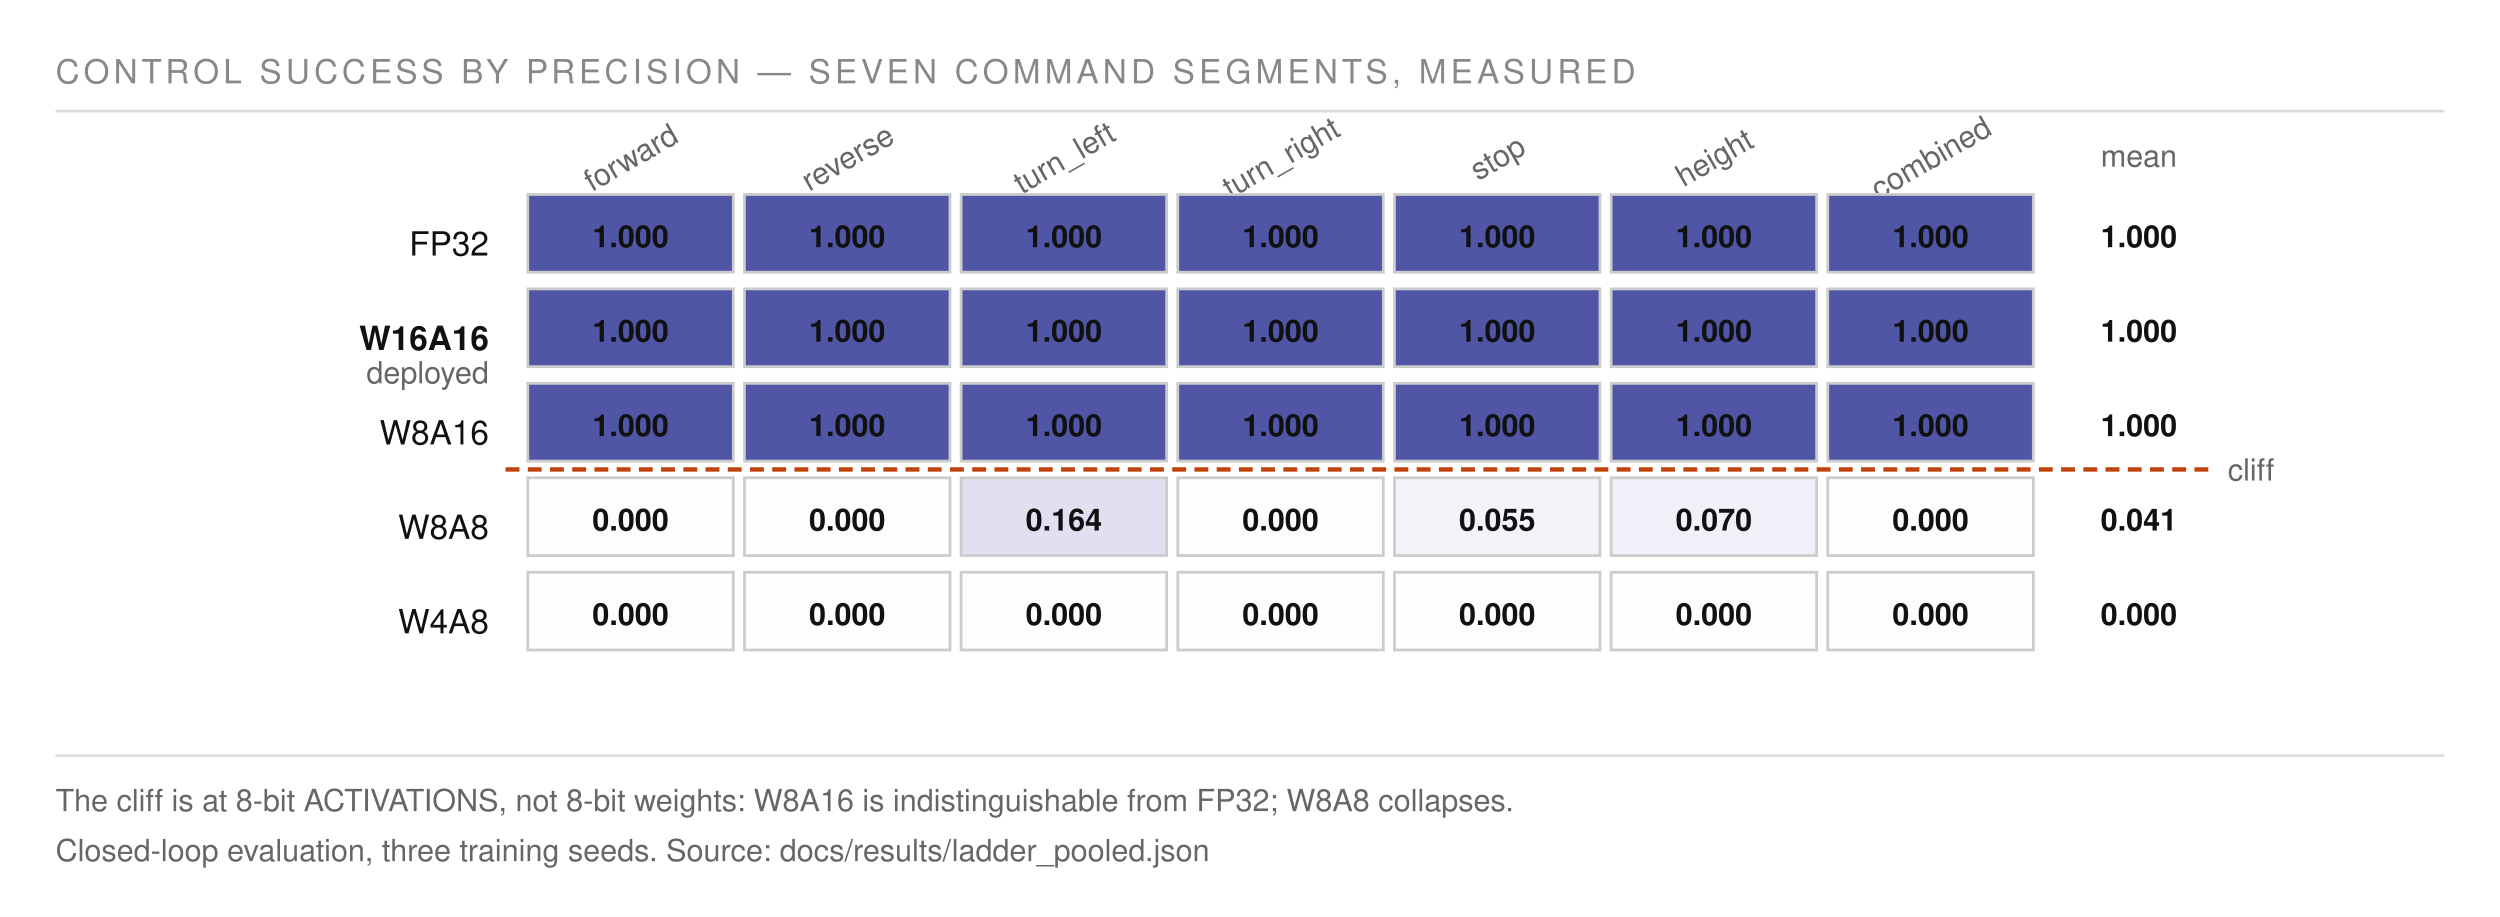
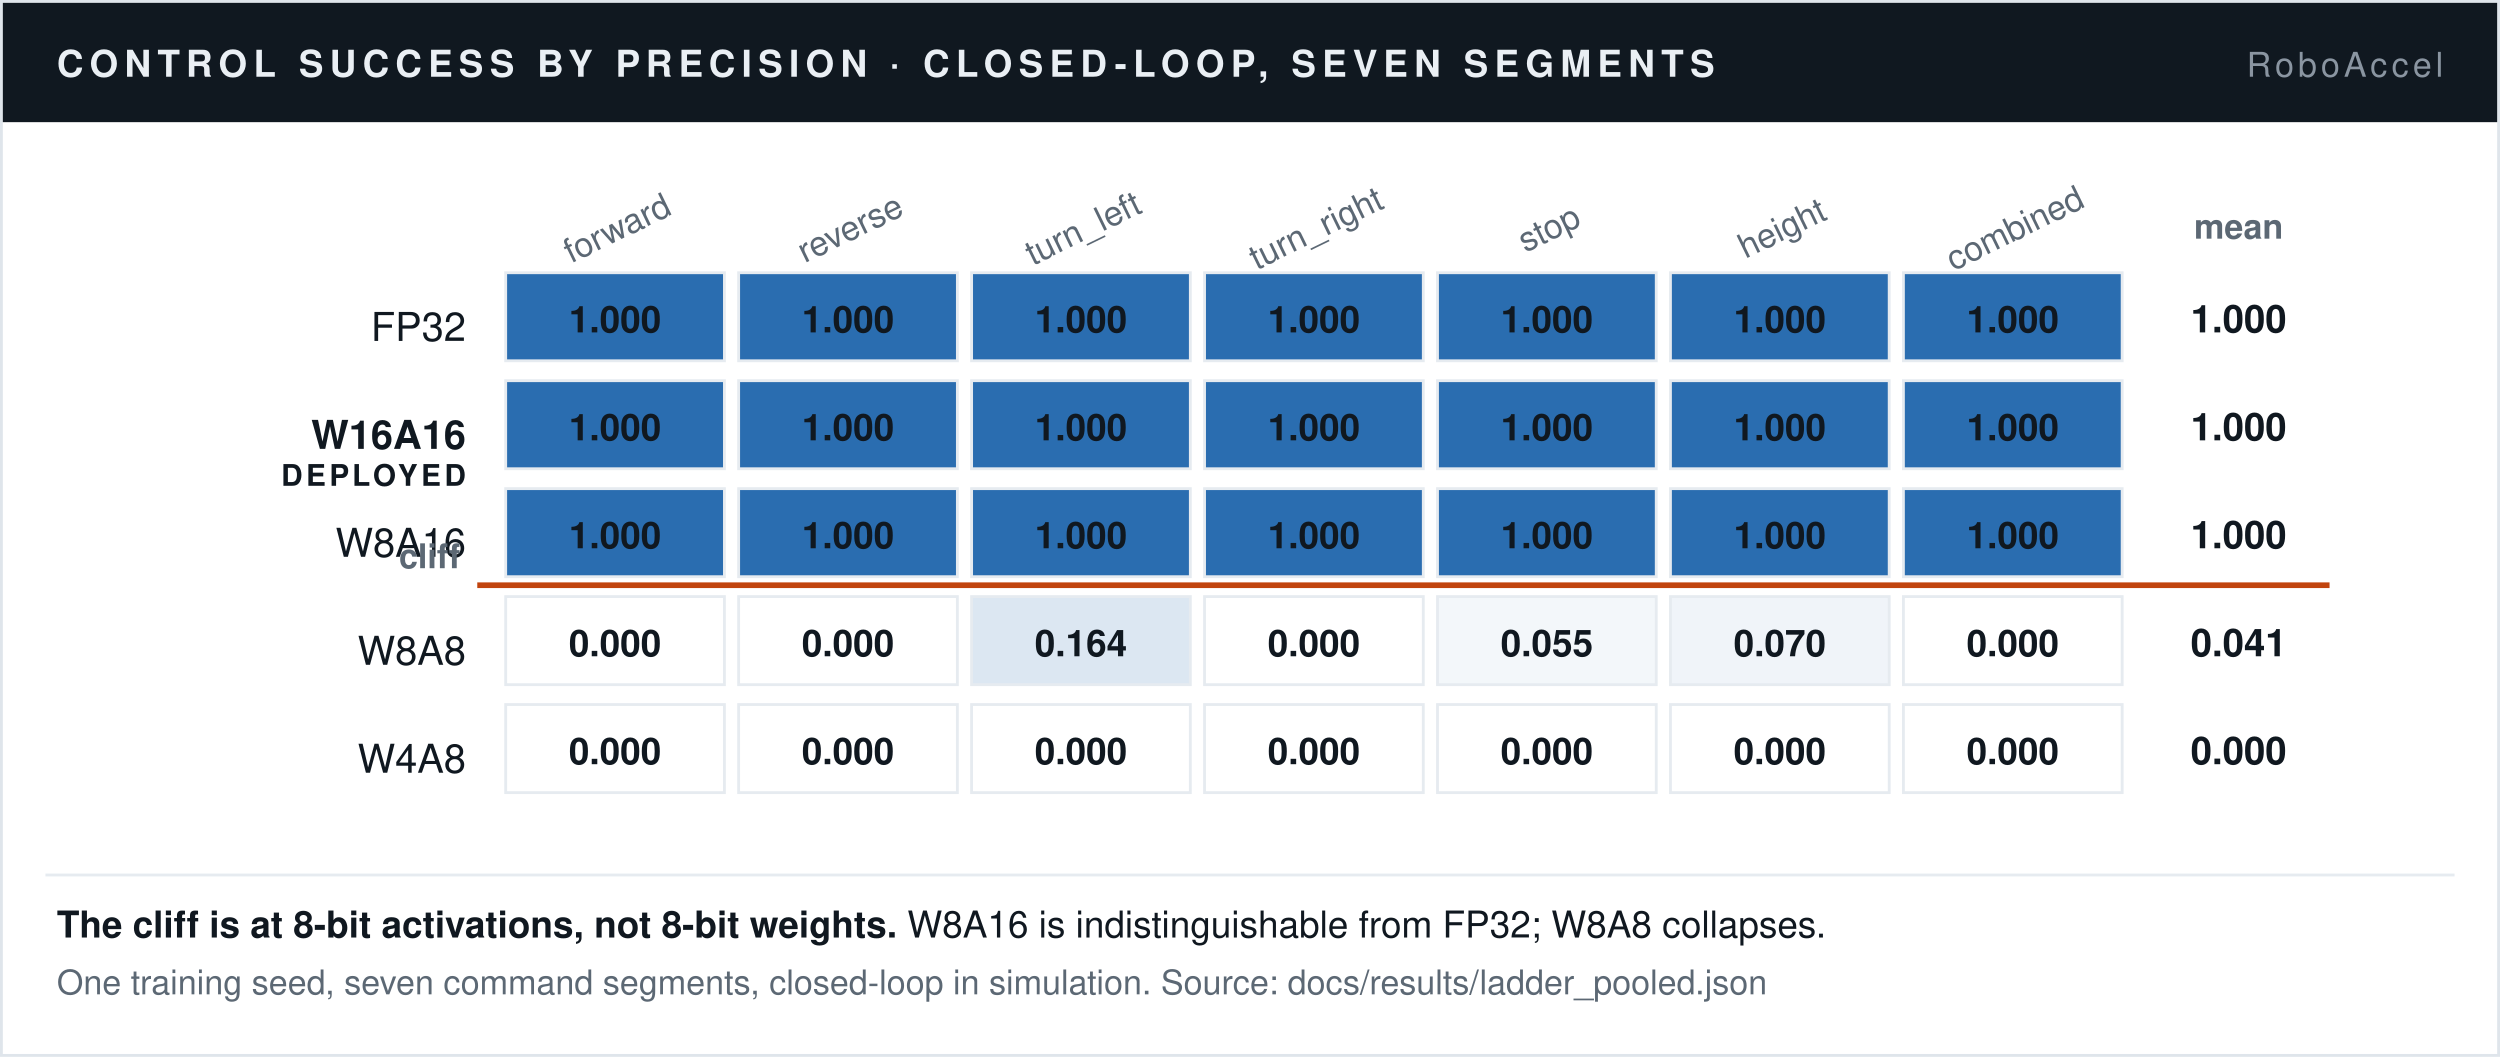
- <svg xmlns="http://www.w3.org/2000/svg" viewBox="0 0 900 330" width="900" height="330" font-family="Helvetica,Arial,sans-serif">
-   <rect width="900" height="330" fill="#ffffff" />
-   <style>.hdr{font-size:12px;fill:#888;letter-spacing:1.5px}.ax{font-size:11px;fill:#666}.lbl{font-size:12px;fill:#111}.val{font-size:11px;fill:#111;font-weight:600}.tag{font-size:11px;fill:#666}.mono{font-size:11px;fill:#111;font-family:ui-monospace,Menlo,Consolas,monospace}</style>
-   <text x="20" y="30" class="hdr">CONTROL SUCCESS BY PRECISION — SEVEN COMMAND SEGMENTS, MEASURED</text>
-   <line x1="20" y1="40" x2="880" y2="40" stroke="#ddd" />
-   <text x="229.0" y="60" class="ax" text-anchor="middle" transform="rotate(-30 229.0 60)">forward</text>
-   <text x="307.0" y="60" class="ax" text-anchor="middle" transform="rotate(-30 307.0 60)">reverse</text>
-   <text x="385.0" y="60" class="ax" text-anchor="middle" transform="rotate(-30 385.0 60)">turn_left</text>
-   <text x="463.0" y="60" class="ax" text-anchor="middle" transform="rotate(-30 463.0 60)">turn_right</text>
-   <text x="541.0" y="60" class="ax" text-anchor="middle" transform="rotate(-30 541.0 60)">stop</text>
-   <text x="619.0" y="60" class="ax" text-anchor="middle" transform="rotate(-30 619.0 60)">height</text>
-   <text x="697.0" y="60" class="ax" text-anchor="middle" transform="rotate(-30 697.0 60)">combined</text>
-   <text x="770" y="60" class="ax" text-anchor="middle">mean</text>
-   <text x="176" y="92" class="lbl" text-anchor="end">FP32</text>
-   <rect x="190" y="70" width="74" height="28" fill="rgb(80,86,165)" stroke="#ccc" />
-   <text x="227.0" y="89" class="val" fill="#fff" text-anchor="middle">1.000</text>
-   <rect x="268" y="70" width="74" height="28" fill="rgb(80,86,165)" stroke="#ccc" />
-   <text x="305.0" y="89" class="val" fill="#fff" text-anchor="middle">1.000</text>
-   <rect x="346" y="70" width="74" height="28" fill="rgb(80,86,165)" stroke="#ccc" />
-   <text x="383.0" y="89" class="val" fill="#fff" text-anchor="middle">1.000</text>
-   <rect x="424" y="70" width="74" height="28" fill="rgb(80,86,165)" stroke="#ccc" />
-   <text x="461.0" y="89" class="val" fill="#fff" text-anchor="middle">1.000</text>
-   <rect x="502" y="70" width="74" height="28" fill="rgb(80,86,165)" stroke="#ccc" />
-   <text x="539.0" y="89" class="val" fill="#fff" text-anchor="middle">1.000</text>
-   <rect x="580" y="70" width="74" height="28" fill="rgb(80,86,165)" stroke="#ccc" />
-   <text x="617.0" y="89" class="val" fill="#fff" text-anchor="middle">1.000</text>
-   <rect x="658" y="70" width="74" height="28" fill="rgb(80,86,165)" stroke="#ccc" />
-   <text x="695.0" y="89" class="val" fill="#fff" text-anchor="middle">1.000</text>
-   <text x="770" y="89" class="val" text-anchor="middle">1.000</text>
-   <text x="176" y="126" class="lbl" text-anchor="end" font-weight="600">W16A16</text>
-   <text x="176" y="138" class="tag" text-anchor="end">deployed</text>
-   <rect x="190" y="104" width="74" height="28" fill="rgb(80,86,165)" stroke="#ccc" />
-   <text x="227.0" y="123" class="val" fill="#fff" text-anchor="middle">1.000</text>
-   <rect x="268" y="104" width="74" height="28" fill="rgb(80,86,165)" stroke="#ccc" />
-   <text x="305.0" y="123" class="val" fill="#fff" text-anchor="middle">1.000</text>
-   <rect x="346" y="104" width="74" height="28" fill="rgb(80,86,165)" stroke="#ccc" />
-   <text x="383.0" y="123" class="val" fill="#fff" text-anchor="middle">1.000</text>
-   <rect x="424" y="104" width="74" height="28" fill="rgb(80,86,165)" stroke="#ccc" />
-   <text x="461.0" y="123" class="val" fill="#fff" text-anchor="middle">1.000</text>
-   <rect x="502" y="104" width="74" height="28" fill="rgb(80,86,165)" stroke="#ccc" />
-   <text x="539.0" y="123" class="val" fill="#fff" text-anchor="middle">1.000</text>
-   <rect x="580" y="104" width="74" height="28" fill="rgb(80,86,165)" stroke="#ccc" />
-   <text x="617.0" y="123" class="val" fill="#fff" text-anchor="middle">1.000</text>
-   <rect x="658" y="104" width="74" height="28" fill="rgb(80,86,165)" stroke="#ccc" />
-   <text x="695.0" y="123" class="val" fill="#fff" text-anchor="middle">1.000</text>
-   <text x="770" y="123" class="val" text-anchor="middle">1.000</text>
-   <text x="176" y="160" class="lbl" text-anchor="end">W8A16</text>
-   <rect x="190" y="138" width="74" height="28" fill="rgb(80,86,165)" stroke="#ccc" />
-   <text x="227.0" y="157" class="val" fill="#fff" text-anchor="middle">1.000</text>
-   <rect x="268" y="138" width="74" height="28" fill="rgb(80,86,165)" stroke="#ccc" />
-   <text x="305.0" y="157" class="val" fill="#fff" text-anchor="middle">1.000</text>
-   <rect x="346" y="138" width="74" height="28" fill="rgb(80,86,165)" stroke="#ccc" />
-   <text x="383.0" y="157" class="val" fill="#fff" text-anchor="middle">1.000</text>
-   <rect x="424" y="138" width="74" height="28" fill="rgb(80,86,165)" stroke="#ccc" />
-   <text x="461.0" y="157" class="val" fill="#fff" text-anchor="middle">1.000</text>
-   <rect x="502" y="138" width="74" height="28" fill="rgb(80,86,165)" stroke="#ccc" />
-   <text x="539.0" y="157" class="val" fill="#fff" text-anchor="middle">1.000</text>
-   <rect x="580" y="138" width="74" height="28" fill="rgb(80,86,165)" stroke="#ccc" />
-   <text x="617.0" y="157" class="val" fill="#fff" text-anchor="middle">1.000</text>
-   <rect x="658" y="138" width="74" height="28" fill="rgb(80,86,165)" stroke="#ccc" />
-   <text x="695.0" y="157" class="val" fill="#fff" text-anchor="middle">1.000</text>
-   <text x="770" y="157" class="val" text-anchor="middle">1.000</text>
-   <text x="176" y="194" class="lbl" text-anchor="end">W8A8</text>
-   <rect x="190" y="172" width="74" height="28" fill="rgb(255,252,255)" stroke="#ccc" />
-   <text x="227.0" y="191" class="val" fill="#111" text-anchor="middle">0.000</text>
-   <rect x="268" y="172" width="74" height="28" fill="rgb(255,252,255)" stroke="#ccc" />
-   <text x="305.0" y="191" class="val" fill="#111" text-anchor="middle">0.000</text>
-   <rect x="346" y="172" width="74" height="28" fill="rgb(226,224,240)" stroke="#ccc" />
-   <text x="383.0" y="191" class="val" fill="#111" text-anchor="middle">0.164</text>
-   <rect x="424" y="172" width="74" height="28" fill="rgb(255,252,255)" stroke="#ccc" />
-   <text x="461.0" y="191" class="val" fill="#111" text-anchor="middle">0.000</text>
-   <rect x="502" y="172" width="74" height="28" fill="rgb(245,242,250)" stroke="#ccc" />
-   <text x="539.0" y="191" class="val" fill="#111" text-anchor="middle">0.055</text>
-   <rect x="580" y="172" width="74" height="28" fill="rgb(242,239,248)" stroke="#ccc" />
-   <text x="617.0" y="191" class="val" fill="#111" text-anchor="middle">0.070</text>
-   <rect x="658" y="172" width="74" height="28" fill="rgb(255,252,255)" stroke="#ccc" />
-   <text x="695.0" y="191" class="val" fill="#111" text-anchor="middle">0.000</text>
-   <text x="770" y="191" class="val" text-anchor="middle">0.041</text>
-   <text x="176" y="228" class="lbl" text-anchor="end">W4A8</text>
-   <rect x="190" y="206" width="74" height="28" fill="rgb(255,252,255)" stroke="#ccc" />
-   <text x="227.0" y="225" class="val" fill="#111" text-anchor="middle">0.000</text>
-   <rect x="268" y="206" width="74" height="28" fill="rgb(255,252,255)" stroke="#ccc" />
-   <text x="305.0" y="225" class="val" fill="#111" text-anchor="middle">0.000</text>
-   <rect x="346" y="206" width="74" height="28" fill="rgb(255,252,255)" stroke="#ccc" />
-   <text x="383.0" y="225" class="val" fill="#111" text-anchor="middle">0.000</text>
-   <rect x="424" y="206" width="74" height="28" fill="rgb(255,252,255)" stroke="#ccc" />
-   <text x="461.0" y="225" class="val" fill="#111" text-anchor="middle">0.000</text>
-   <rect x="502" y="206" width="74" height="28" fill="rgb(255,252,255)" stroke="#ccc" />
-   <text x="539.0" y="225" class="val" fill="#111" text-anchor="middle">0.000</text>
-   <rect x="580" y="206" width="74" height="28" fill="rgb(255,252,255)" stroke="#ccc" />
-   <text x="617.0" y="225" class="val" fill="#111" text-anchor="middle">0.000</text>
-   <rect x="658" y="206" width="74" height="28" fill="rgb(255,252,255)" stroke="#ccc" />
-   <text x="695.0" y="225" class="val" fill="#111" text-anchor="middle">0.000</text>
-   <text x="770" y="225" class="val" text-anchor="middle">0.000</text>
-   <line x1="182" y1="169" x2="798" y2="169" stroke="#c1440e" stroke-width="1.6" stroke-dasharray="5 3" />
-   <text x="802" y="173" class="tag" fill="#c1440e">cliff</text>
-   <line x1="20" y1="272" x2="880" y2="272" stroke="#ddd" />
-   <text x="20" y="292" class="tag">The cliff is at 8-bit ACTIVATIONS, not 8-bit weights: W8A16 is indistinguishable from FP32; W8A8 collapses.</text>
-   <text x="20" y="310" class="tag">Closed-loop evaluation, three training seeds. Source: docs/results/ladder_pooled.json</text>
+ <svg xmlns="http://www.w3.org/2000/svg" viewBox="0 0 880 372" width="880" height="372" role="img">
+   <style>
+   text{font-family:'Helvetica Neue',Helvetica,Arial,sans-serif;fill:#101820}
+   .band-title{font-size:13px;fill:#EAEFF4;letter-spacing:2.2px;font-weight:600}
+   .band-mark{font-size:12px;fill:#8A95A1;letter-spacing:1.4px}
+   .stage{font-size:11px;fill:#5C6874;letter-spacing:1.8px;font-weight:600}
+   .h{font-size:15px;font-weight:600}
+   .p{font-size:13px;fill:#5C6874}
+   .n{font-size:13px;font-weight:600}
+   .mono{font-size:12px;font-family:ui-monospace,'SF Mono',Menlo,Consolas,monospace;fill:#2A6DB0}
+   .cap{font-size:12px;fill:#5C6874}
+   .ax{font-size:12px;fill:#5C6874}
+ </style>
+   <rect width="880" height="372" fill="#FFFFFF" />
+   <rect x="0.5" y="0.5" width="879" height="371" fill="none" stroke="#DFE5EB" />
+   <rect x="1" y="1" width="878" height="42" fill="#101820" />
+   <text x="20" y="27" class="band-title">CONTROL SUCCESS BY PRECISION · CLOSED-LOOP, SEVEN SEGMENTS</text>
+   <text x="860" y="27" class="band-mark" text-anchor="end">RoboAccel</text>
+   <text x="219.0" y="84" class="ax" text-anchor="middle" transform="rotate(-26 219.0 84)">forward</text>
+   <text x="301.0" y="84" class="ax" text-anchor="middle" transform="rotate(-26 301.0 84)">reverse</text>
+   <text x="383.0" y="84" class="ax" text-anchor="middle" transform="rotate(-26 383.0 84)">turn_left</text>
+   <text x="465.0" y="84" class="ax" text-anchor="middle" transform="rotate(-26 465.0 84)">turn_right</text>
+   <text x="547.0" y="84" class="ax" text-anchor="middle" transform="rotate(-26 547.0 84)">stop</text>
+   <text x="629.0" y="84" class="ax" text-anchor="middle" transform="rotate(-26 629.0 84)">height</text>
+   <text x="711.0" y="84" class="ax" text-anchor="middle" transform="rotate(-26 711.0 84)">combined</text>
+   <text x="788" y="84" class="ax" text-anchor="middle" font-weight="600">mean</text>
+   <text x="164" y="120" font-size="14" text-anchor="end">FP32</text>
+   <rect x="178" y="96" width="77" height="31" fill="rgb(42,109,176)" stroke="#E6EBF0" />
+   <text x="216.5" y="117" font-size="13" font-weight="600" fill="#FFFFFF" text-anchor="middle">1.000</text>
+   <rect x="260" y="96" width="77" height="31" fill="rgb(42,109,176)" stroke="#E6EBF0" />
+   <text x="298.5" y="117" font-size="13" font-weight="600" fill="#FFFFFF" text-anchor="middle">1.000</text>
+   <rect x="342" y="96" width="77" height="31" fill="rgb(42,109,176)" stroke="#E6EBF0" />
+   <text x="380.5" y="117" font-size="13" font-weight="600" fill="#FFFFFF" text-anchor="middle">1.000</text>
+   <rect x="424" y="96" width="77" height="31" fill="rgb(42,109,176)" stroke="#E6EBF0" />
+   <text x="462.5" y="117" font-size="13" font-weight="600" fill="#FFFFFF" text-anchor="middle">1.000</text>
+   <rect x="506" y="96" width="77" height="31" fill="rgb(42,109,176)" stroke="#E6EBF0" />
+   <text x="544.5" y="117" font-size="13" font-weight="600" fill="#FFFFFF" text-anchor="middle">1.000</text>
+   <rect x="588" y="96" width="77" height="31" fill="rgb(42,109,176)" stroke="#E6EBF0" />
+   <text x="626.5" y="117" font-size="13" font-weight="600" fill="#FFFFFF" text-anchor="middle">1.000</text>
+   <rect x="670" y="96" width="77" height="31" fill="rgb(42,109,176)" stroke="#E6EBF0" />
+   <text x="708.5" y="117" font-size="13" font-weight="600" fill="#FFFFFF" text-anchor="middle">1.000</text>
+   <text x="788" y="117" font-size="13.5" font-weight="700" text-anchor="middle">1.000</text>
+   <text x="164" y="158" font-size="14" text-anchor="end" font-weight="700">W16A16</text>
+   <text x="164" y="171" font-size="10.5" fill="#2A6DB0" text-anchor="end" letter-spacing="1.2" font-weight="600">DEPLOYED</text>
+   <rect x="178" y="134" width="77" height="31" fill="rgb(42,109,176)" stroke="#E6EBF0" />
+   <text x="216.5" y="155" font-size="13" font-weight="600" fill="#FFFFFF" text-anchor="middle">1.000</text>
+   <rect x="260" y="134" width="77" height="31" fill="rgb(42,109,176)" stroke="#E6EBF0" />
+   <text x="298.5" y="155" font-size="13" font-weight="600" fill="#FFFFFF" text-anchor="middle">1.000</text>
+   <rect x="342" y="134" width="77" height="31" fill="rgb(42,109,176)" stroke="#E6EBF0" />
+   <text x="380.5" y="155" font-size="13" font-weight="600" fill="#FFFFFF" text-anchor="middle">1.000</text>
+   <rect x="424" y="134" width="77" height="31" fill="rgb(42,109,176)" stroke="#E6EBF0" />
+   <text x="462.5" y="155" font-size="13" font-weight="600" fill="#FFFFFF" text-anchor="middle">1.000</text>
+   <rect x="506" y="134" width="77" height="31" fill="rgb(42,109,176)" stroke="#E6EBF0" />
+   <text x="544.5" y="155" font-size="13" font-weight="600" fill="#FFFFFF" text-anchor="middle">1.000</text>
+   <rect x="588" y="134" width="77" height="31" fill="rgb(42,109,176)" stroke="#E6EBF0" />
+   <text x="626.5" y="155" font-size="13" font-weight="600" fill="#FFFFFF" text-anchor="middle">1.000</text>
+   <rect x="670" y="134" width="77" height="31" fill="rgb(42,109,176)" stroke="#E6EBF0" />
+   <text x="708.5" y="155" font-size="13" font-weight="600" fill="#FFFFFF" text-anchor="middle">1.000</text>
+   <text x="788" y="155" font-size="13.5" font-weight="700" text-anchor="middle">1.000</text>
+   <text x="164" y="196" font-size="14" text-anchor="end">W8A16</text>
+   <rect x="178" y="172" width="77" height="31" fill="rgb(42,109,176)" stroke="#E6EBF0" />
+   <text x="216.5" y="193" font-size="13" font-weight="600" fill="#FFFFFF" text-anchor="middle">1.000</text>
+   <rect x="260" y="172" width="77" height="31" fill="rgb(42,109,176)" stroke="#E6EBF0" />
+   <text x="298.5" y="193" font-size="13" font-weight="600" fill="#FFFFFF" text-anchor="middle">1.000</text>
+   <rect x="342" y="172" width="77" height="31" fill="rgb(42,109,176)" stroke="#E6EBF0" />
+   <text x="380.5" y="193" font-size="13" font-weight="600" fill="#FFFFFF" text-anchor="middle">1.000</text>
+   <rect x="424" y="172" width="77" height="31" fill="rgb(42,109,176)" stroke="#E6EBF0" />
+   <text x="462.5" y="193" font-size="13" font-weight="600" fill="#FFFFFF" text-anchor="middle">1.000</text>
+   <rect x="506" y="172" width="77" height="31" fill="rgb(42,109,176)" stroke="#E6EBF0" />
+   <text x="544.5" y="193" font-size="13" font-weight="600" fill="#FFFFFF" text-anchor="middle">1.000</text>
+   <rect x="588" y="172" width="77" height="31" fill="rgb(42,109,176)" stroke="#E6EBF0" />
+   <text x="626.5" y="193" font-size="13" font-weight="600" fill="#FFFFFF" text-anchor="middle">1.000</text>
+   <rect x="670" y="172" width="77" height="31" fill="rgb(42,109,176)" stroke="#E6EBF0" />
+   <text x="708.5" y="193" font-size="13" font-weight="600" fill="#FFFFFF" text-anchor="middle">1.000</text>
+   <text x="788" y="193" font-size="13.5" font-weight="700" text-anchor="middle">1.000</text>
+   <text x="164" y="234" font-size="14" text-anchor="end">W8A8</text>
+   <rect x="178" y="210" width="77" height="31" fill="rgb(255,255,255)" stroke="#E6EBF0" />
+   <text x="216.5" y="231" font-size="13" font-weight="600" fill="#101820" text-anchor="middle">0.000</text>
+   <rect x="260" y="210" width="77" height="31" fill="rgb(255,255,255)" stroke="#E6EBF0" />
+   <text x="298.5" y="231" font-size="13" font-weight="600" fill="#101820" text-anchor="middle">0.000</text>
+   <rect x="342" y="210" width="77" height="31" fill="rgb(220,231,242)" stroke="#E6EBF0" />
+   <text x="380.5" y="231" font-size="13" font-weight="600" fill="#101820" text-anchor="middle">0.164</text>
+   <rect x="424" y="210" width="77" height="31" fill="rgb(255,255,255)" stroke="#E6EBF0" />
+   <text x="462.5" y="231" font-size="13" font-weight="600" fill="#101820" text-anchor="middle">0.000</text>
+   <rect x="506" y="210" width="77" height="31" fill="rgb(243,247,250)" stroke="#E6EBF0" />
+   <text x="544.5" y="231" font-size="13" font-weight="600" fill="#101820" text-anchor="middle">0.055</text>
+   <rect x="588" y="210" width="77" height="31" fill="rgb(240,244,249)" stroke="#E6EBF0" />
+   <text x="626.5" y="231" font-size="13" font-weight="600" fill="#101820" text-anchor="middle">0.070</text>
+   <rect x="670" y="210" width="77" height="31" fill="rgb(255,255,255)" stroke="#E6EBF0" />
+   <text x="708.5" y="231" font-size="13" font-weight="600" fill="#101820" text-anchor="middle">0.000</text>
+   <text x="788" y="231" font-size="13.5" font-weight="700" text-anchor="middle">0.041</text>
+   <text x="164" y="272" font-size="14" text-anchor="end">W4A8</text>
+   <rect x="178" y="248" width="77" height="31" fill="rgb(255,255,255)" stroke="#E6EBF0" />
+   <text x="216.5" y="269" font-size="13" font-weight="600" fill="#101820" text-anchor="middle">0.000</text>
+   <rect x="260" y="248" width="77" height="31" fill="rgb(255,255,255)" stroke="#E6EBF0" />
+   <text x="298.5" y="269" font-size="13" font-weight="600" fill="#101820" text-anchor="middle">0.000</text>
+   <rect x="342" y="248" width="77" height="31" fill="rgb(255,255,255)" stroke="#E6EBF0" />
+   <text x="380.5" y="269" font-size="13" font-weight="600" fill="#101820" text-anchor="middle">0.000</text>
+   <rect x="424" y="248" width="77" height="31" fill="rgb(255,255,255)" stroke="#E6EBF0" />
+   <text x="462.5" y="269" font-size="13" font-weight="600" fill="#101820" text-anchor="middle">0.000</text>
+   <rect x="506" y="248" width="77" height="31" fill="rgb(255,255,255)" stroke="#E6EBF0" />
+   <text x="544.5" y="269" font-size="13" font-weight="600" fill="#101820" text-anchor="middle">0.000</text>
+   <rect x="588" y="248" width="77" height="31" fill="rgb(255,255,255)" stroke="#E6EBF0" />
+   <text x="626.5" y="269" font-size="13" font-weight="600" fill="#101820" text-anchor="middle">0.000</text>
+   <rect x="670" y="248" width="77" height="31" fill="rgb(255,255,255)" stroke="#E6EBF0" />
+   <text x="708.5" y="269" font-size="13" font-weight="600" fill="#101820" text-anchor="middle">0.000</text>
+   <text x="788" y="269" font-size="13.5" font-weight="700" text-anchor="middle">0.000</text>
+   <line x1="168" y1="206" x2="820" y2="206" stroke="#C1440E" stroke-width="2" />
+   <text x="162" y="200" class="ax" fill="#C1440E" text-anchor="end" font-weight="600">cliff</text>
+   <line x1="16" y1="308" x2="864" y2="308" stroke="#E6EBF0" />
+   <text x="20" y="330" font-size="13">
+     <tspan font-weight="600">The cliff is at 8-bit activations, not 8-bit weights.</tspan> W8A16 is indistinguishable from FP32; W8A8 collapses.</text>
+   <text x="20" y="350" class="cap">One training seed, seven command segments, closed-loop in simulation. Source: docs/results/ladder_pooled.json</text>
</svg>
